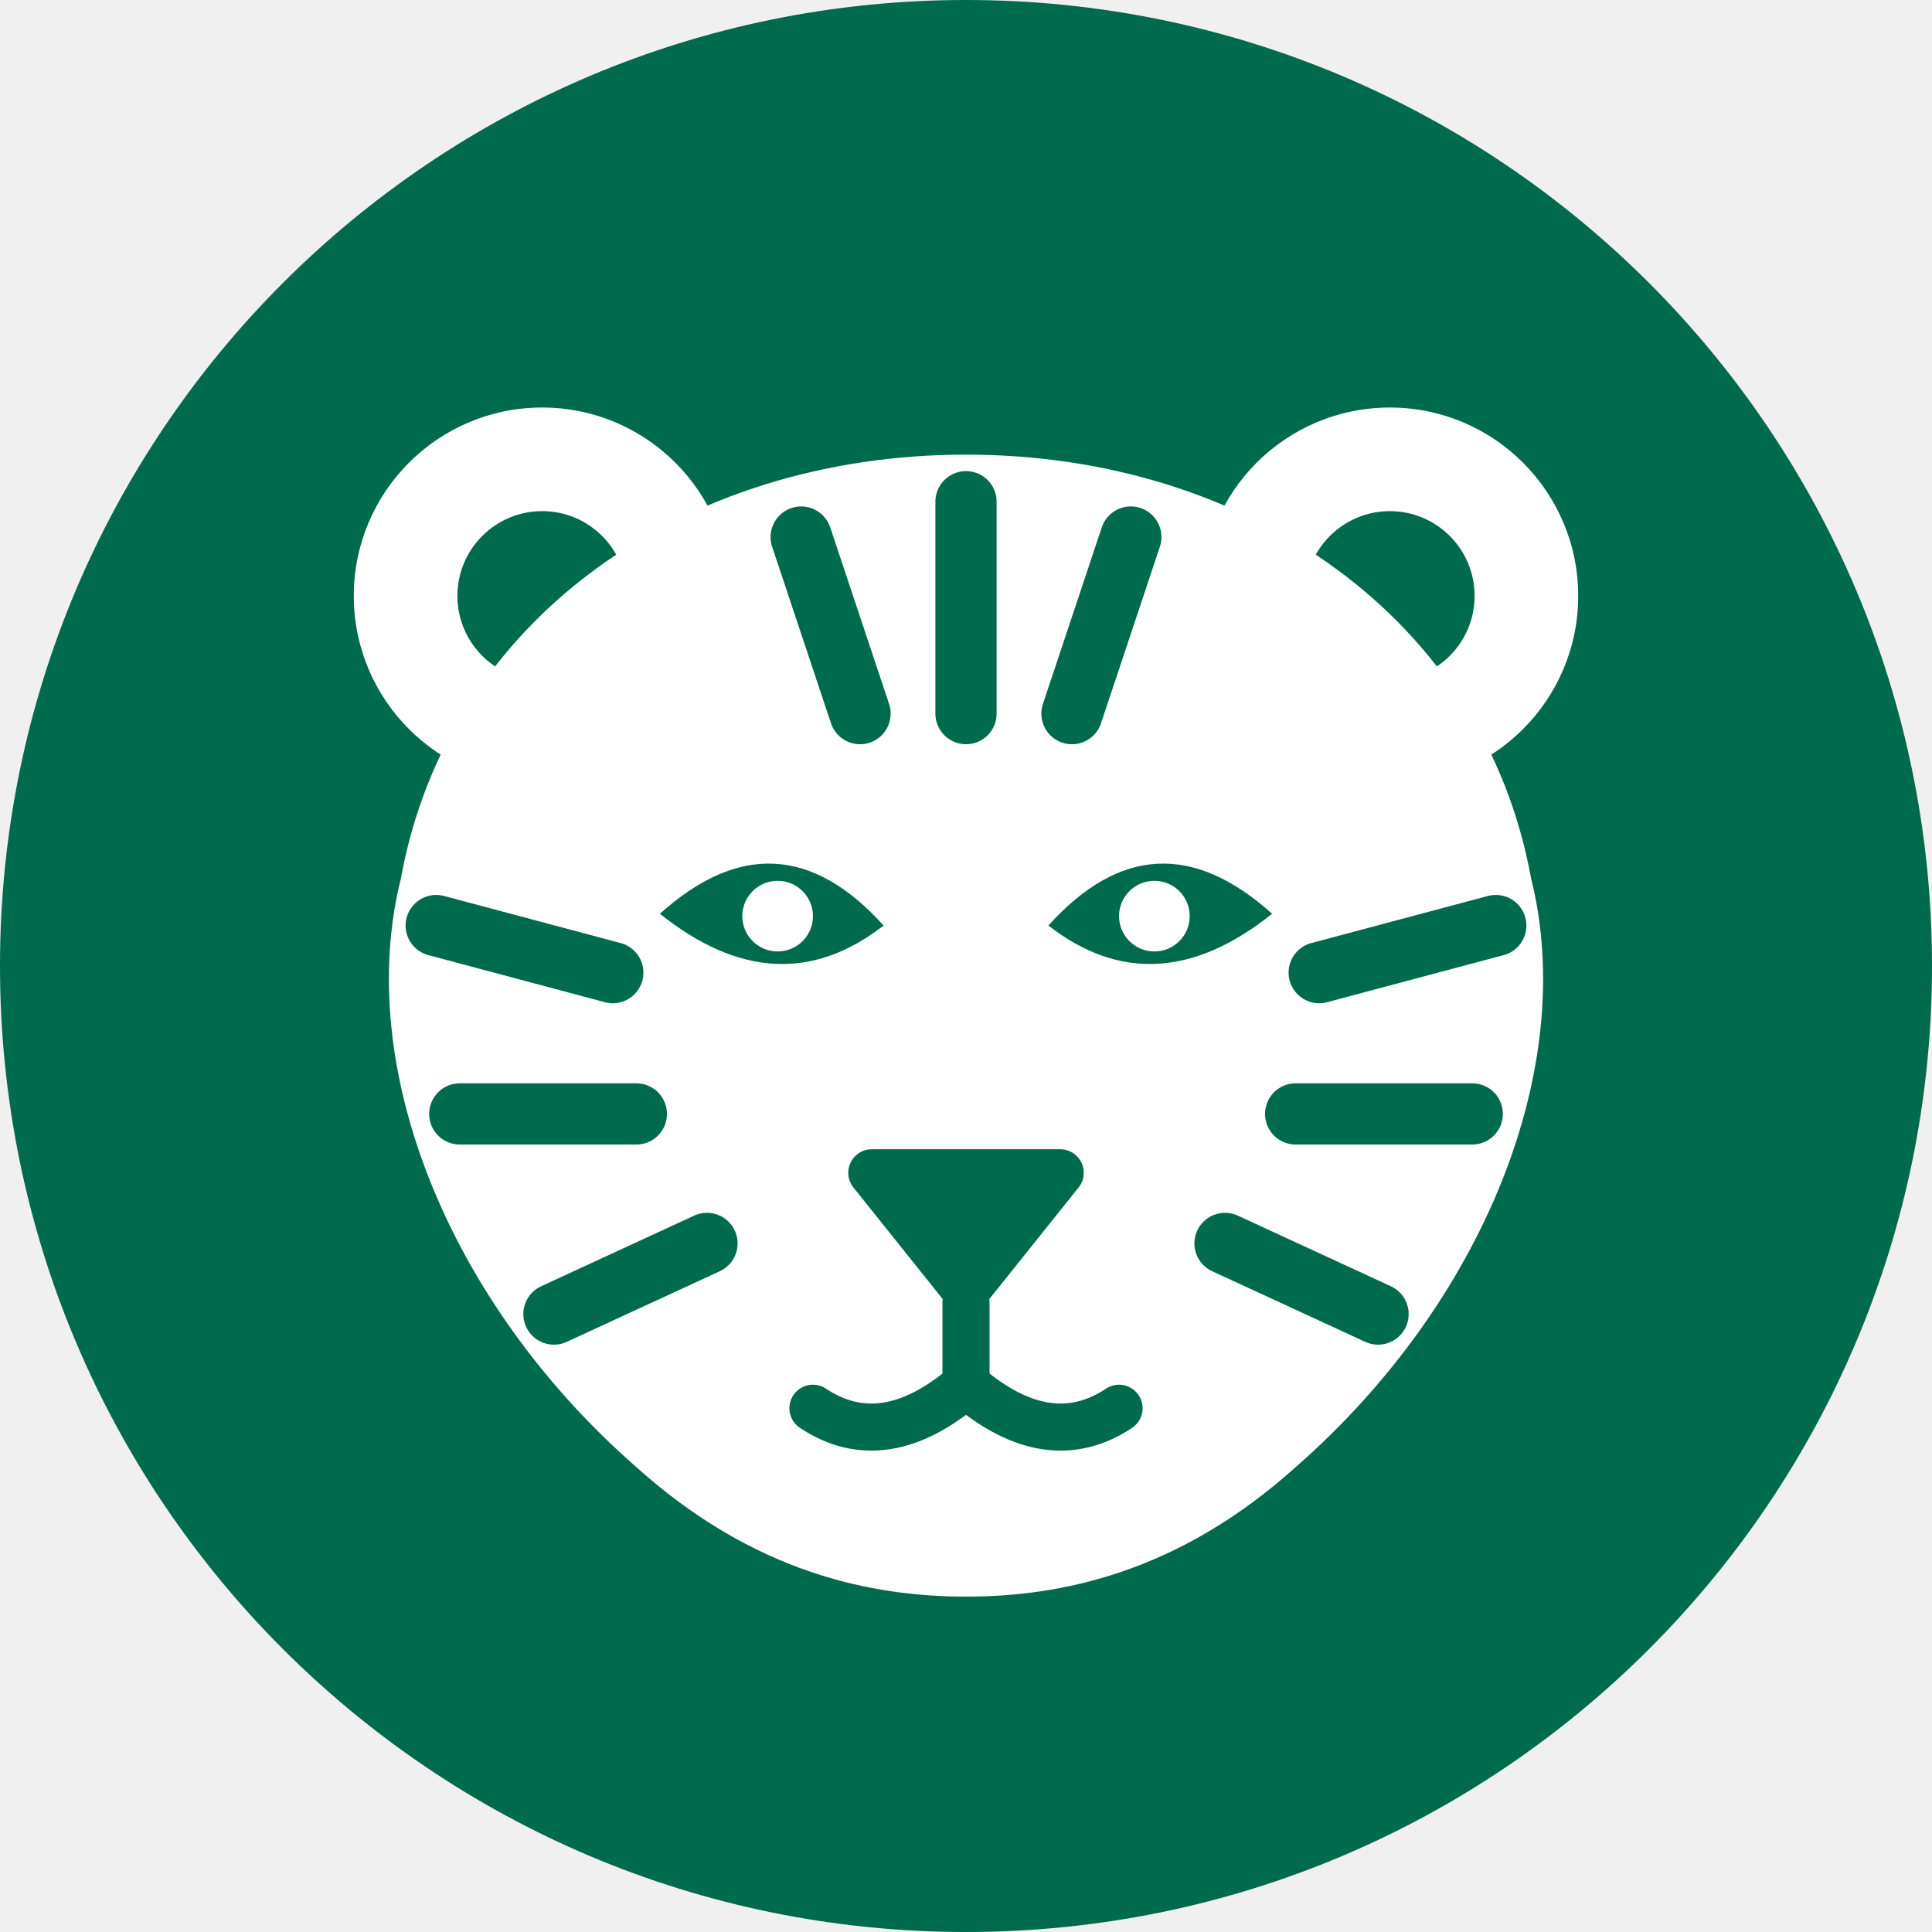
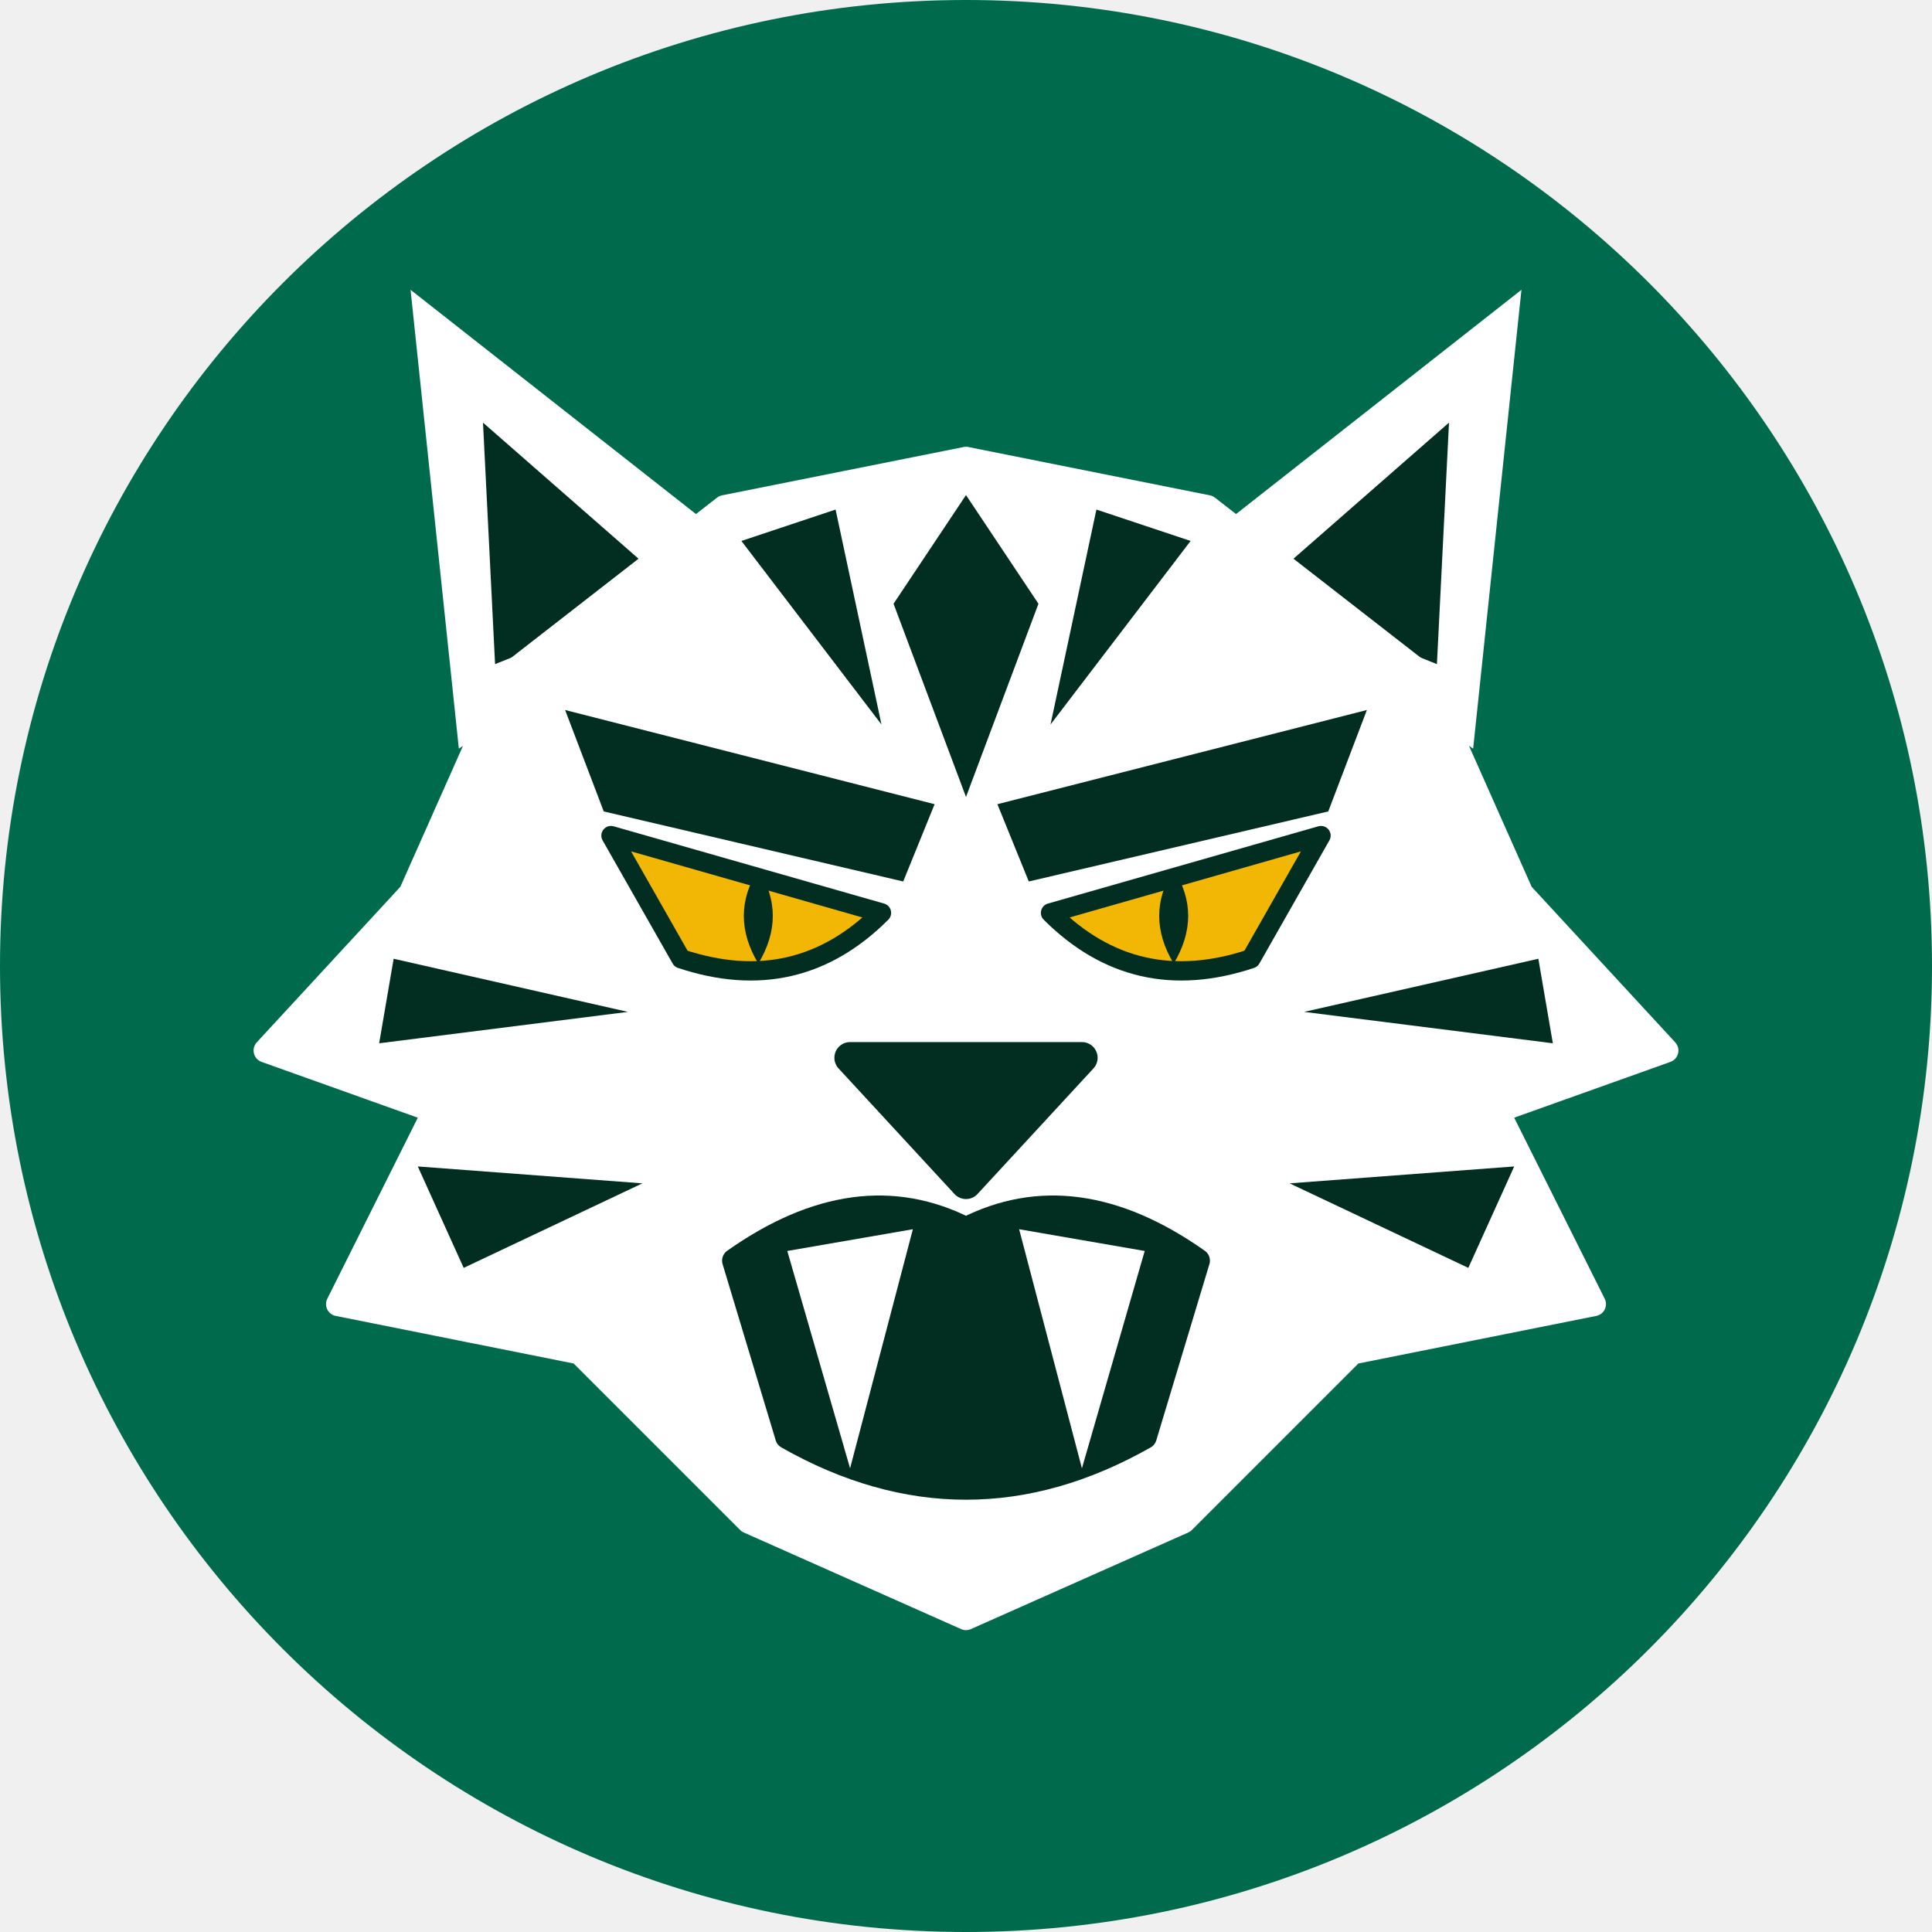
<svg xmlns="http://www.w3.org/2000/svg" viewBox="0 0 64 64" width="64" height="64">
  <circle cx="32" cy="32" r="32" fill="#006a4d" />
-   <g transform="translate(32 33) scale(0.78) translate(-32 -33)">
-     <circle cx="14" cy="16" r="8" fill="#fff" />
-     <circle cx="50" cy="16" r="8" fill="#fff" />
-     <circle cx="14" cy="16" r="3.6" fill="#006a4d" />
-     <circle cx="50" cy="16" r="3.6" fill="#006a4d" />
-     <path fill="#fff" d="M32 10C44 10 54 17 56 28C58 36 54 46 46 53C41 57.5 36 58.5 32 58.5C28 58.5 23 57.5 18 53C10 46 6 36 8 28C10 17 20 10 32 10Z" />
-     <g fill="none" stroke="#006a4d" stroke-width="2.6" stroke-linecap="round">
-       <path d="M32 12V21" />
-       <path d="M25 13.5L27.5 21" />
-       <path d="M39 13.5L36.5 21" />
-       <path d="M9.5 30L17 32" />
-       <path d="M10.5 38L18 38" />
-       <path d="M14.5 46.5L21 43.5" />
-       <path d="M54.5 30L47 32" />
-       <path d="M53.5 38L46 38" />
-       <path d="M49.5 46.5L43 43.5" />
-     </g>
-     <path fill="#006a4d" d="M19 29.5Q24 25 28.5 30Q24 33.5 19 29.5Z" />
-     <path fill="#006a4d" d="M45 29.5Q40 25 35.5 30Q40 33.5 45 29.5Z" />
-     <circle cx="24" cy="29.6" r="1.5" fill="#fff" />
-     <circle cx="40" cy="29.6" r="1.5" fill="#fff" />
-     <path fill="#006a4d" stroke="#006a4d" stroke-width="2" stroke-linejoin="round" d="M28 40.5H36L32 45.5Z" />
-     <g fill="none" stroke="#006a4d" stroke-width="2" stroke-linecap="round">
-       <path d="M32 46V49.5" />
-       <path d="M32 49.5Q28.5 52.5 25.5 50.5" />
-       <path d="M32 49.5Q35.5 52.5 38.5 50.5" />
-     </g>
+   <g transform="translate(32 32) scale(0.8) translate(-32 -32)">
+     <path d="M41 15L55 4L53 23Z" fill="#ffffff" stroke-linejoin="round" />
+     <path d="M41 15L55 4L53 23Z" fill="#ffffff" stroke-linejoin="round" transform="translate(64 0) scale(-1 1)" />
+     <path d="M44 16.5L52 9.5L51.5 19.5Z" fill="#022e21" stroke-linejoin="round" />
+     <path d="M44 16.5L52 9.5L51.5 19.5Z" fill="#022e21" stroke-linejoin="round" transform="translate(64 0) scale(-1 1)" />
+     <path d="M32 11L42 13L51 20L55 29L61 35.5L54 38L58 46L48 48L41 55L32 59L23 55L16 48L6 46L10 38L3 35.5L9 29L13 20L22 13Z" fill="#ffffff" stroke="#ffffff" stroke-width="1" stroke-linejoin="round" />
+     <path d="M32 12.5L35 17L32 25L29 17Z" fill="#022e21" />
+     <path d="M37.4 13.1L41.3 14.4L35.5 22Z" fill="#022e21" stroke-linejoin="round" />
+     <path d="M37.4 13.1L41.3 14.4L35.5 22Z" fill="#022e21" stroke-linejoin="round" transform="translate(64 0) scale(-1 1)" />
+     <path d="M55.7 31.7L46 33.9L56.3 35.2Z" fill="#022e21" stroke-linejoin="round" />
+     <path d="M55.7 31.7L46 33.9L56.3 35.2Z" fill="#022e21" stroke-linejoin="round" transform="translate(64 0) scale(-1 1)" />
+     <path d="M54.7 40.3L45.4 41L52.8 44.5Z" fill="#022e21" stroke-linejoin="round" />
+     <path d="M54.7 40.3L45.4 41L52.8 44.5Z" fill="#022e21" stroke-linejoin="round" transform="translate(64 0) scale(-1 1)" />
+     <path d="M33.3 25.3L48.6 21.4L47 25.6L34.6 28.5Z" fill="#022e21" stroke-linejoin="round" />
+     <path d="M33.3 25.3L48.6 21.4L47 25.6L34.6 28.5Z" fill="#022e21" stroke-linejoin="round" transform="translate(64 0) scale(-1 1)" />
+     <path d="M35.5 29.8L46.7 26.6L43.8 31.7Q39 33.3 35.5 29.8Z" fill="#f2b705" stroke="#022e21" stroke-width="0.8" stroke-linejoin="round" />
+     <path d="M35.5 29.8L46.7 26.6L43.8 31.7Q39 33.3 35.5 29.8Z" fill="#f2b705" stroke="#022e21" stroke-width="0.8" stroke-linejoin="round" transform="translate(64 0) scale(-1 1)" />
+     <path d="M40.6 28Q41.8 29.9 40.6 31.9Q39.4 29.9 40.6 28Z" fill="#022e21" stroke-linejoin="round" />
+     <path d="M40.6 28Q41.8 29.9 40.6 31.9Q39.4 29.9 40.6 28Z" fill="#022e21" stroke-linejoin="round" transform="translate(64 0) scale(-1 1)" />
+     <path d="M27.2 35.8H36.8L32 41Z" fill="#022e21" stroke="#022e21" stroke-width="1.3" stroke-linejoin="round" />
+     <path d="M22.4 44.2Q27.5 40.6 32 42.9Q36.5 40.6 41.6 44.2L39.4 51.5Q32 55.7 24.6 51.5Z" fill="#022e21" stroke="#022e21" stroke-width="1" stroke-linejoin="round" />
+     <path d="M39.4 43.8L34.2 42.9L36.8 52.8Z" fill="#ffffff" stroke-linejoin="round" />
+     <path d="M39.4 43.8L34.2 42.9L36.8 52.8Z" fill="#ffffff" stroke-linejoin="round" transform="translate(64 0) scale(-1 1)" />
  </g>
</svg>
